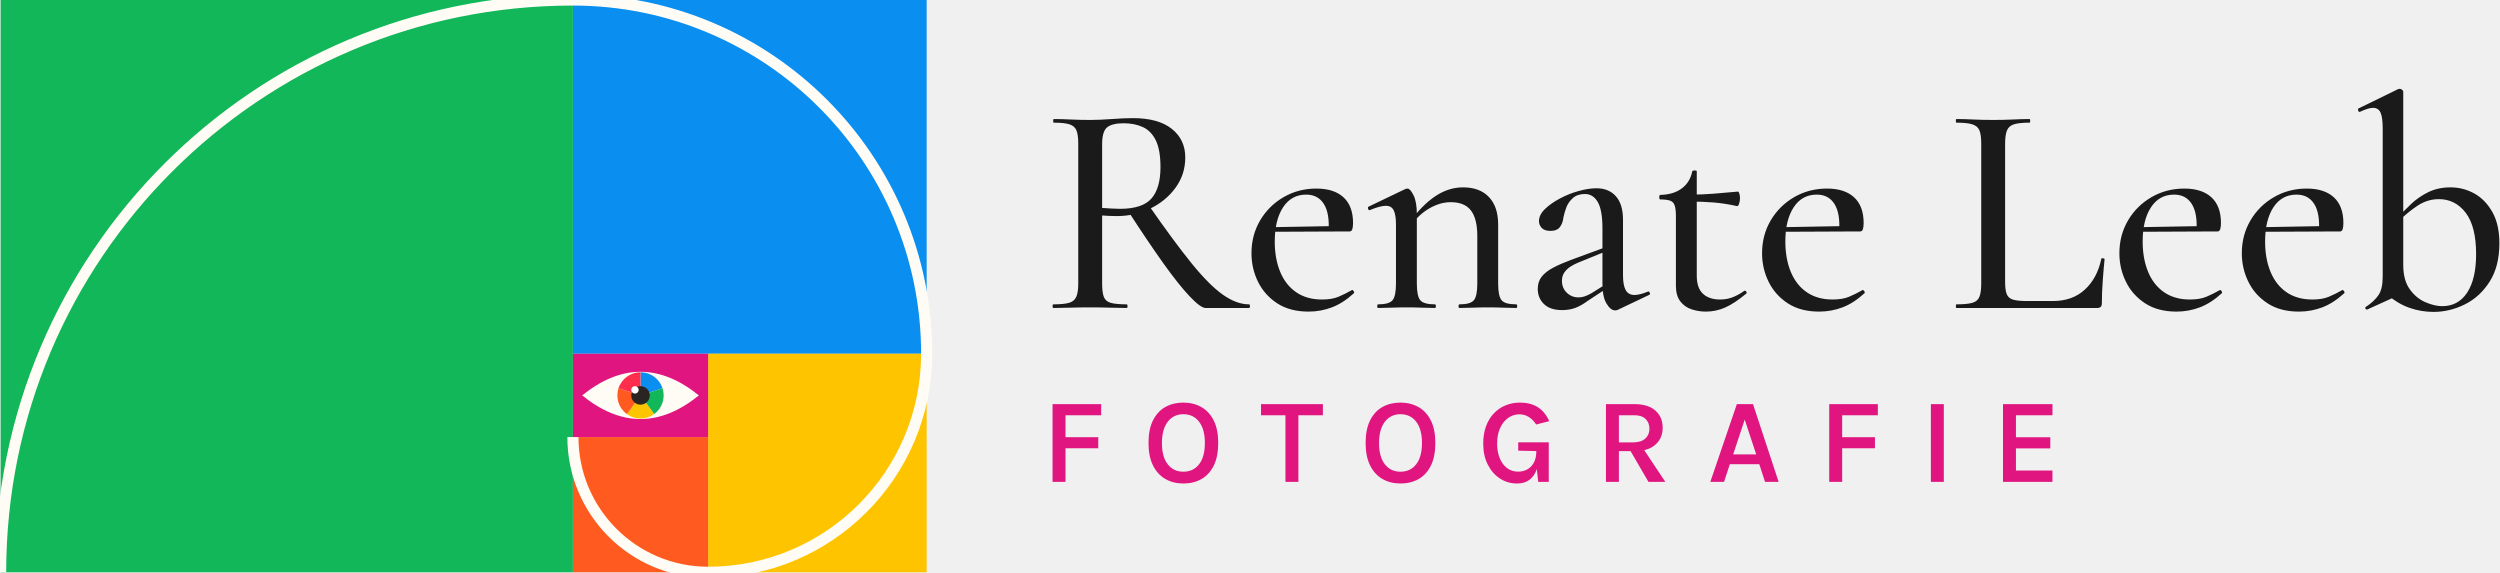
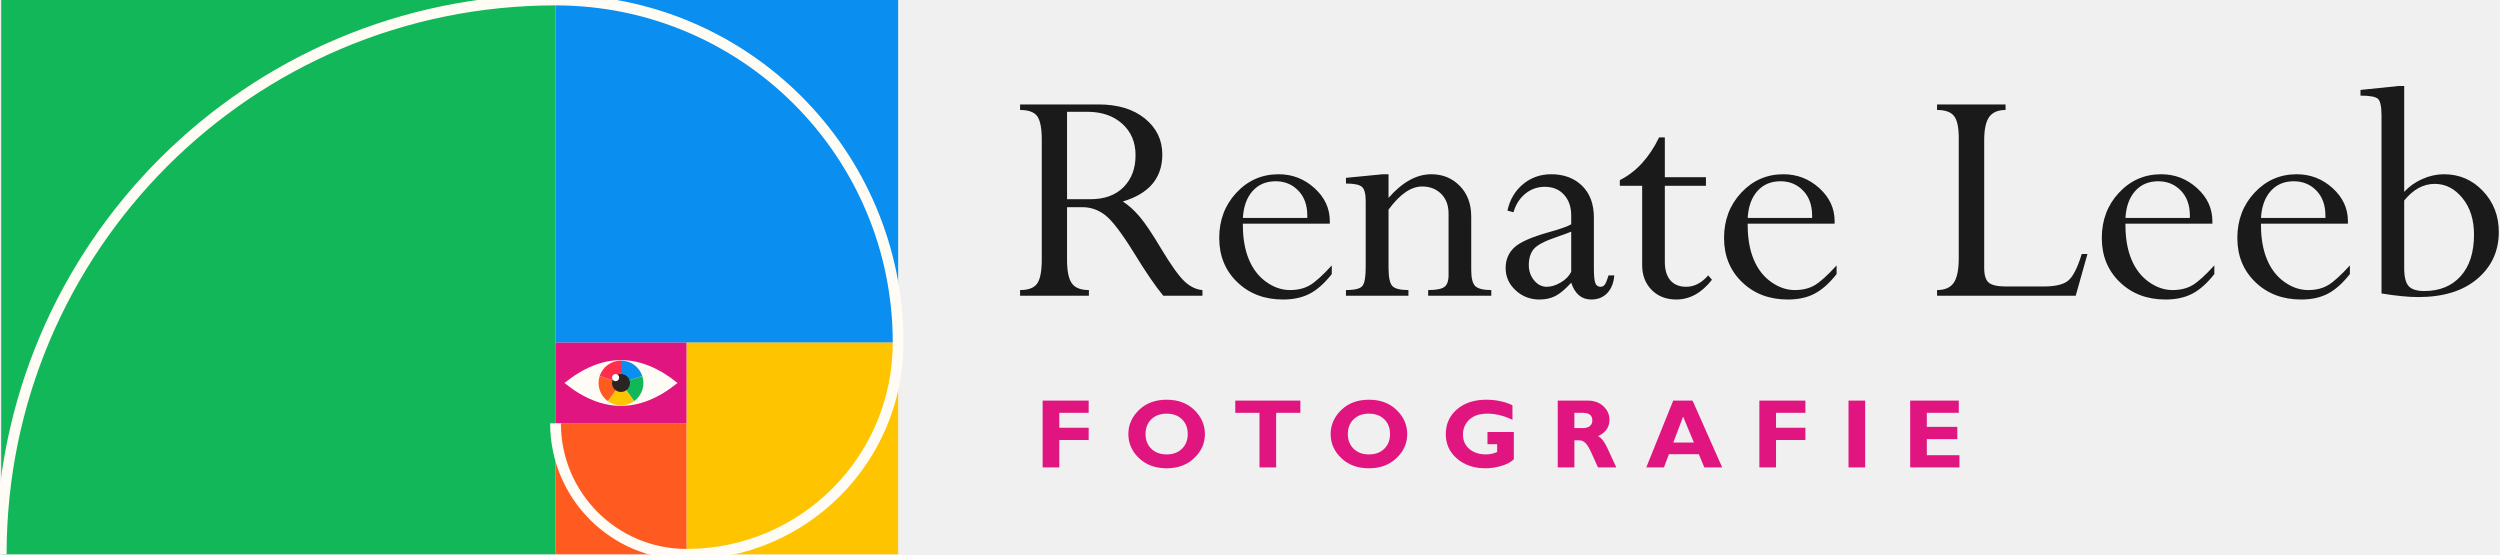
- <svg xmlns="http://www.w3.org/2000/svg" viewBox="0 0 1079.33 247.20" width="1079" height="247" role="img" aria-label="Renate Leeb Fotografie">
+ <svg xmlns="http://www.w3.org/2000/svg" viewBox="0 0 1113.83 247.20" width="1114" height="247" role="img" aria-label="Renate Leeb Fotografie">
  <g>
    <g transform="scale(4)">
      <rect width="61.8" height="61.8" fill="#12B75A" />
      <rect x="61.8" width="38.2" height="38.2" fill="#0A8FF0" />
      <rect x="76.4" y="38.2" width="23.6" height="23.6" fill="#FFC400" />
      <rect x="61.8" y="47.2" width="14.6" height="14.6" fill="#FF5A1F" />
      <rect x="61.8" y="38.2" width="14.6" height="9" fill="#E0157F" />
      <path d="M0 61.8A61.8 61.8 0 0 1 61.8 0A38.2 38.2 0 0 1 100 38.2A23.6 23.6 0 0 1 76.4 61.8A14.6 14.6 0 0 1 61.8 47.2" fill="none" stroke="#FFFCF5" stroke-width="1.2" />
      <path d="M62.8 42.7Q69.1 37.6 75.4 42.7Q69.1 47.8 62.8 42.7Z" fill="#FFFCF5" />
      <path d="M69.1 42.7L69.100 40.200A2.5 2.5 0 0 1 71.478 41.927Z" fill="#0A8FF0" />
      <path d="M69.1 42.7L71.478 41.927A2.5 2.5 0 0 1 70.569 44.723Z" fill="#12B75A" />
      <path d="M69.1 42.7L70.569 44.723A2.5 2.5 0 0 1 67.631 44.723Z" fill="#FFC400" />
      <path d="M69.1 42.7L67.631 44.723A2.5 2.5 0 0 1 66.722 41.927Z" fill="#FF5A1F" />
      <path d="M69.1 42.7L66.722 41.927A2.5 2.5 0 0 1 69.100 40.200Z" fill="#FF2E4D" />
      <circle cx="69.1" cy="42.7" r="1" fill="#2A2522" />
      <circle cx="68.5" cy="42.1" r="0.4" fill="#FFFFFF" />
    </g>
  </g>
-   <g transform="translate(454.38 38.36) scale(1.3058)">
-     <path transform="translate(-4.00 72.50)" d="M54.6 0.0Q53.0 0.0 49.35 -3.85Q45.7 -7.7 40.6 -14.85Q35.5 -22.0 29.1 -31.9L35.8 -34.0Q44.2 -21.9 50.05 -14.7Q55.9 -7.5 60.4 -4.35Q64.9 -1.2 69.0 -1.2Q69.3 -1.2 69.3 -0.6Q69.3 0.0 69.0 0.0Q63.4 0.0 59.85 0.0Q56.3 0.0 54.6 0.0ZM30.6 -62.8Q39.0 -62.8 43.45 -59.25Q47.9 -55.7 47.9 -49.8Q47.9 -44.2 44.7 -39.8Q41.5 -35.4 36.35 -32.9Q31.2 -30.4 25.3 -30.4Q24.1 -30.4 22.8 -30.45Q21.5 -30.5 20.4 -30.6V-8.1Q20.4 -5.2 20.95 -3.7Q21.5 -2.2 23.25 -1.7Q25.0 -1.2 28.5 -1.2Q28.8 -1.2 28.8 -0.6Q28.8 0.0 28.5 0.0Q26.0 0.0 23.0 -0.1Q20.0 -0.2 16.4 -0.2Q13.0 -0.2 9.9 -0.1Q6.8 0.0 4.3 0.0Q4.0 0.0 4.0 -0.6Q4.0 -1.2 4.3 -1.2Q7.7 -1.2 9.45 -1.7Q11.2 -2.2 11.85 -3.7Q12.5 -5.2 12.5 -8.1V-54.4Q12.5 -57.3 11.9 -58.75Q11.3 -60.2 9.6 -60.75Q7.9 -61.3 4.4 -61.3Q4.2 -61.3 4.2 -61.9Q4.2 -62.5 4.4 -62.5Q6.9 -62.5 9.95 -62.35Q13.0 -62.2 16.4 -62.2Q19.6 -62.2 23.6 -62.5Q27.6 -62.8 30.6 -62.8ZM39.7 -46.6Q39.7 -52.2 38.2 -55.35Q36.7 -58.5 33.95 -59.8Q31.2 -61.1 27.5 -61.1Q23.7 -61.1 22.05 -59.75Q20.4 -58.4 20.4 -54.2V-33.1Q21.8 -33.0 23.45 -32.9Q25.1 -32.8 26.3 -32.8Q33.7 -32.8 36.7 -36.2Q39.7 -39.6 39.7 -46.6Z M88.7 1.2Q82.5 1.2 78.3 -1.55Q74.1 -4.3 71.95 -8.7Q69.8 -13.1 69.8 -18.1Q69.8 -24.1 72.65 -28.95Q75.5 -33.8 80.4 -36.65Q85.3 -39.5 91.3 -39.5Q97.1 -39.5 100.25 -36.6Q103.4 -33.7 103.4 -28.1Q103.4 -26.8 103.15 -26.05Q102.9 -25.3 102.2 -25.3H95.3Q95.7 -31.3 93.75 -34.4Q91.8 -37.5 87.9 -37.5Q83.0 -37.5 80.25 -33.3Q77.5 -29.1 77.5 -22.0Q77.5 -16.3 79.3 -11.95Q81.1 -7.6 84.6 -5.2Q88.1 -2.8 93.1 -2.8Q96.4 -2.8 98.55 -3.7Q100.7 -4.6 103.0 -5.9Q103.2 -6.1 103.55 -5.65Q103.9 -5.2 103.7 -4.9Q100.1 -1.6 96.4 -0.2Q92.7 1.2 88.7 1.2ZM75.2 -25.2 75.1 -26.7 97.5 -27.1V-25.3Z M138.6 0.0Q138.3 0.0 138.3 -0.6Q138.3 -1.2 138.6 -1.2Q142.2 -1.2 143.35 -2.55Q144.5 -3.9 144.5 -8.1V-23.8Q144.5 -29.5 142.4 -32.25Q140.3 -35.0 135.7 -35.0Q132.2 -35.0 128.65 -32.95Q125.1 -30.9 122.6 -27.3L122.2 -28.5Q126.3 -34.1 130.65 -37.0Q135.0 -39.9 139.8 -39.9Q145.3 -39.9 148.35 -36.7Q151.4 -33.5 151.4 -27.6V-8.1Q151.4 -3.9 152.55 -2.55Q153.7 -1.2 157.4 -1.2Q157.7 -1.2 157.7 -0.6Q157.7 0.0 157.4 0.0Q155.5 0.0 153.1 -0.1Q150.7 -0.2 148.0 -0.2Q145.3 -0.2 142.85 -0.1Q140.4 0.0 138.6 0.0ZM111.7 0.0Q111.4 0.0 111.4 -0.6Q111.4 -1.2 111.7 -1.2Q115.3 -1.2 116.45 -2.55Q117.6 -3.9 117.6 -8.1V-27.6Q117.6 -30.8 116.85 -32.3Q116.1 -33.8 114.3 -33.8Q113.3 -33.8 112.0 -33.45Q110.7 -33.1 109.0 -32.4Q108.6 -32.2 108.4 -32.75Q108.2 -33.3 108.5 -33.5L120.8 -39.4Q121.2 -39.5 121.4 -39.5Q122.3 -39.5 123.4 -37.3Q124.5 -35.1 124.5 -31.0V-8.1Q124.5 -3.9 125.65 -2.55Q126.8 -1.2 130.5 -1.2Q130.8 -1.2 130.8 -0.6Q130.8 0.0 130.5 0.0Q128.6 0.0 126.2 -0.1Q123.8 -0.2 121.1 -0.2Q118.4 -0.2 115.95 -0.1Q113.5 0.0 111.7 0.0Z M191.0 0.6Q190.6 0.8 190.1 0.8Q188.6 0.8 187.25 -1.45Q185.9 -3.7 185.9 -7.9V-26.2Q185.9 -32.4 184.35 -35.05Q182.8 -37.7 180.1 -37.7Q177.6 -37.7 176.1 -36.35Q174.6 -35.0 173.95 -33.25Q173.3 -31.5 173.0 -30.0Q172.8 -28.1 171.85 -26.8Q170.9 -25.5 168.7 -25.5Q166.7 -25.5 165.8 -26.5Q164.9 -27.5 164.9 -28.7Q164.9 -30.8 166.85 -32.7Q168.8 -34.6 171.8 -36.2Q174.8 -37.8 178.05 -38.7Q181.3 -39.6 183.9 -39.6Q188.0 -39.6 190.35 -36.95Q192.7 -34.3 192.7 -29.2V-10.8Q192.7 -7.5 193.6 -5.9Q194.5 -4.3 196.5 -4.3Q198.2 -4.3 200.9 -5.4Q201.3 -5.6 201.55 -5.05Q201.8 -4.5 201.3 -4.3ZM172.6 0.7Q168.6 0.7 166.55 -1.3Q164.5 -3.3 164.5 -6.3Q164.5 -8.7 165.8 -10.35Q167.1 -12.0 169.55 -13.3Q172.0 -14.6 175.5 -15.9L186.9 -20.1L187.2 -18.8L178.1 -15.1Q176.6 -14.5 175.35 -13.7Q174.1 -12.9 173.3 -11.75Q172.5 -10.6 172.5 -9.0Q172.5 -6.6 174.1 -5.05Q175.7 -3.5 178.0 -3.5Q178.9 -3.5 179.9 -3.8Q180.9 -4.1 182.3 -4.9L188.2 -8.6L188.4 -7.2L181.1 -2.4Q178.8 -0.7 176.85 0.0Q174.9 0.7 172.6 0.7Z M220.1 1.2Q217.7 1.2 215.4 0.45Q213.1 -0.3 211.65 -2.2Q210.2 -4.1 210.2 -7.3V-30.4Q210.2 -32.7 209.8 -33.9Q209.4 -35.1 208.3 -35.5Q207.2 -35.9 205.0 -35.9Q204.7 -35.9 204.7 -36.65Q204.7 -37.4 205.0 -37.4Q209.4 -37.5 212.15 -39.55Q214.9 -41.6 215.6 -45.2Q215.7 -45.5 216.4 -45.5Q217.1 -45.5 217.1 -45.2V-10.7Q217.1 -6.6 219.15 -4.7Q221.2 -2.8 224.8 -2.8Q227.3 -2.8 229.35 -3.7Q231.4 -4.6 232.7 -5.6Q233.1 -5.9 233.45 -5.45Q233.8 -5.0 233.4 -4.7Q229.7 -1.6 226.6 -0.2Q223.5 1.2 220.1 1.2ZM230.4 -33.7Q226.4 -34.6 222.7 -34.9Q219.0 -35.2 214.9 -35.2V-37.5Q218.9 -37.5 222.65 -37.8Q226.4 -38.1 230.7 -38.5Q231.0 -38.5 231.2 -37.8Q231.4 -37.1 231.4 -36.2Q231.4 -35.4 231.1 -34.5Q230.8 -33.6 230.4 -33.7Z M257.6 1.2Q251.4 1.2 247.2 -1.55Q243 -4.3 240.85 -8.7Q238.7 -13.1 238.7 -18.1Q238.7 -24.1 241.55 -28.95Q244.4 -33.8 249.3 -36.65Q254.2 -39.5 260.2 -39.5Q266.0 -39.5 269.15 -36.6Q272.3 -33.7 272.3 -28.1Q272.3 -26.8 272.05 -26.05Q271.8 -25.3 271.1 -25.3H264.2Q264.6 -31.3 262.65 -34.4Q260.7 -37.5 256.8 -37.5Q251.9 -37.5 249.15 -33.3Q246.4 -29.1 246.4 -22.0Q246.4 -16.3 248.2 -11.95Q250 -7.6 253.5 -5.2Q257.0 -2.8 262.0 -2.8Q265.3 -2.8 267.45 -3.7Q269.6 -4.6 271.9 -5.9Q272.1 -6.1 272.45 -5.65Q272.8 -5.2 272.6 -4.9Q269.0 -1.6 265.3 -0.2Q261.6 1.2 257.6 1.2ZM244.1 -25.2 244 -26.7 266.4 -27.1V-25.3Z M319.1 -54.3V-8.5Q319.1 -5.9 319.65 -4.55Q320.2 -3.2 321.75 -2.75Q323.3 -2.3 326.4 -2.3H334.9Q341.4 -2.3 345.5 -6.1Q349.6 -9.9 350.9 -16.2Q350.9 -16.5 351.45 -16.45Q352.0 -16.4 352.0 -16.1Q351.7 -13.2 351.4 -9.1Q351.1 -5.0 351.1 -1.5Q351.1 0.0 349.6 0.0H303.0Q302.8 0.0 302.8 -0.6Q302.8 -1.2 303.0 -1.2Q306.5 -1.2 308.25 -1.7Q310.0 -2.2 310.6 -3.7Q311.2 -5.2 311.2 -8.1V-54.4Q311.2 -57.3 310.6 -58.75Q310.0 -60.2 308.25 -60.75Q306.5 -61.3 303.0 -61.3Q302.8 -61.3 302.8 -61.9Q302.8 -62.5 303.0 -62.5Q305.4 -62.5 308.55 -62.35Q311.7 -62.2 315.1 -62.2Q318.7 -62.2 321.75 -62.35Q324.8 -62.5 327.2 -62.5Q327.4 -62.5 327.4 -61.9Q327.4 -61.3 327.2 -61.3Q323.7 -61.3 322.0 -60.75Q320.3 -60.2 319.7 -58.7Q319.1 -57.2 319.1 -54.3Z M375.8 1.2Q369.6 1.2 365.4 -1.55Q361.2 -4.3 359.05 -8.7Q356.9 -13.1 356.9 -18.1Q356.9 -24.1 359.75 -28.95Q362.6 -33.8 367.5 -36.65Q372.4 -39.5 378.4 -39.5Q384.2 -39.5 387.35 -36.6Q390.5 -33.7 390.5 -28.1Q390.5 -26.8 390.25 -26.05Q390.0 -25.3 389.3 -25.3H382.4Q382.8 -31.3 380.85 -34.4Q378.9 -37.5 375.0 -37.5Q370.1 -37.5 367.35 -33.3Q364.6 -29.1 364.6 -22.0Q364.6 -16.3 366.4 -11.95Q368.2 -7.6 371.7 -5.2Q375.2 -2.8 380.2 -2.8Q383.5 -2.8 385.65 -3.7Q387.8 -4.6 390.1 -5.9Q390.3 -6.1 390.65 -5.65Q391.0 -5.2 390.8 -4.9Q387.2 -1.6 383.5 -0.2Q379.8 1.2 375.8 1.2ZM362.3 -25.2 362.2 -26.7 384.6 -27.1V-25.3Z M416.3 1.2Q410.1 1.2 405.9 -1.55Q401.7 -4.3 399.55 -8.7Q397.4 -13.1 397.4 -18.1Q397.4 -24.1 400.25 -28.95Q403.1 -33.8 408.0 -36.65Q412.9 -39.5 418.9 -39.5Q424.7 -39.5 427.85 -36.6Q431.0 -33.7 431.0 -28.1Q431.0 -26.8 430.75 -26.05Q430.5 -25.3 429.8 -25.3H422.9Q423.3 -31.3 421.35 -34.4Q419.4 -37.5 415.5 -37.5Q410.6 -37.5 407.85 -33.3Q405.1 -29.1 405.1 -22.0Q405.1 -16.3 406.9 -11.95Q408.7 -7.6 412.2 -5.2Q415.7 -2.8 420.7 -2.8Q424.0 -2.8 426.15 -3.7Q428.3 -4.6 430.6 -5.9Q430.8 -6.1 431.15 -5.65Q431.5 -5.2 431.3 -4.9Q427.7 -1.6 424.0 -0.2Q420.3 1.2 416.3 1.2ZM402.8 -25.2 402.7 -26.7 425.1 -27.1V-25.3Z M460.8 1.3Q456.7 1.3 452.85 -0.05Q449.0 -1.4 445.5 -4.4L450.8 -14.2Q450.8 -9.2 452.95 -6.2Q455.1 -3.2 458.15 -1.9Q461.2 -0.6 463.7 -0.6Q469.0 -0.6 471.95 -5.1Q474.9 -9.6 474.9 -17.8Q474.9 -27.0 471.45 -31.5Q468.0 -36.0 462.6 -36.0Q458.8 -36.0 455.55 -33.85Q452.3 -31.7 449.5 -28.9L448.7 -29.6Q450.8 -31.9 453.3 -34.3Q455.8 -36.7 459.05 -38.3Q462.3 -39.9 466.4 -39.9Q470.7 -39.9 474.35 -37.85Q478.0 -35.8 480.3 -31.7Q482.6 -27.6 482.6 -21.4Q482.6 -13.8 479.4 -8.75Q476.2 -3.7 471.2 -1.2Q466.2 1.3 460.8 1.3ZM438.9 0.5Q438.5 0.6 438.3 0.2Q438.1 -0.2 438.5 -0.4Q441.2 -2.2 442.6 -4.25Q444.0 -6.3 444.0 -10.3V-59.4Q444.0 -63.0 443.3 -64.6Q442.6 -66.2 440.8 -66.2Q439.3 -66.2 436.5 -64.9Q436.1 -64.7 435.9 -65.3Q435.7 -65.9 436.0 -66.0L449.1 -72.4Q449.4 -72.5 449.6 -72.5Q450.0 -72.5 450.4 -72.2Q450.8 -71.9 450.8 -71.5V-4.9Z" fill="#1A1A1A" />
-     <path transform="translate(-3.80 130.02)" d="M3.8 0.0V-25.72H19.88V-22.04H8.08V-14.78H18.92V-11.12H8.08V0.0Z M47.06 0.54Q43.7 0.54 41.1 -0.96Q38.5 -2.46 37.02 -5.44Q35.54 -8.42 35.54 -12.86Q35.54 -17.38 37.02 -20.34Q38.5 -23.3 41.1 -24.76Q43.7 -26.22 47.06 -26.22Q50.44 -26.22 53.05 -24.73Q55.66 -23.24 57.13 -20.27Q58.6 -17.3 58.6 -12.86Q58.6 -8.38 57.13 -5.39Q55.66 -2.4 53.05 -0.93Q50.44 0.54 47.06 0.54ZM47.06 -3.36Q50.34 -3.36 52.26 -5.81Q54.18 -8.26 54.18 -12.9Q54.18 -17.42 52.26 -19.9Q50.34 -22.38 47.06 -22.38Q43.84 -22.38 41.91 -19.89Q39.98 -17.4 39.98 -12.86Q39.98 -8.24 41.91 -5.8Q43.84 -3.36 47.06 -3.36Z M72.76 -22.04V-25.72H93.22V-22.04H84.16L85.12 -23.02V0.0H80.84V-23.02L81.8 -22.04Z M118.88 0.54Q115.52 0.54 112.92 -0.96Q110.32 -2.46 108.84 -5.44Q107.36 -8.42 107.36 -12.86Q107.36 -17.38 108.84 -20.34Q110.32 -23.3 112.92 -24.76Q115.52 -26.22 118.88 -26.22Q122.26 -26.22 124.87 -24.73Q127.48 -23.24 128.95 -20.27Q130.42 -17.3 130.42 -12.86Q130.42 -8.38 128.95 -5.39Q127.48 -2.4 124.87 -0.93Q122.26 0.54 118.88 0.54ZM118.88 -3.36Q122.16 -3.36 124.08 -5.81Q126 -8.26 126 -12.9Q126 -17.42 124.08 -19.9Q122.16 -22.38 118.88 -22.38Q115.66 -22.38 113.73 -19.89Q111.8 -17.4 111.8 -12.86Q111.8 -8.24 113.73 -5.8Q115.66 -3.36 118.88 -3.36Z M157.46 0.54Q154.32 0.54 151.79 -1.11Q149.26 -2.76 147.76 -5.73Q146.26 -8.7 146.26 -12.68Q146.26 -15.88 147.19 -18.4Q148.12 -20.92 149.78 -22.66Q151.44 -24.4 153.65 -25.31Q155.86 -26.22 158.42 -26.22Q161.86 -26.22 164.26 -24.74Q166.66 -23.26 168.1 -20.08L163.78 -18.98Q162.68 -20.64 161.29 -21.49Q159.9 -22.34 158.2 -22.34Q156.2 -22.34 154.53 -21.17Q152.86 -20.0 151.86 -17.84Q150.86 -15.68 150.86 -12.68Q150.86 -9.92 151.72 -7.83Q152.58 -5.74 154.14 -4.56Q155.7 -3.38 157.8 -3.38Q159.52 -3.38 160.88 -4.15Q162.24 -4.92 163.03 -6.41Q163.82 -7.9 163.82 -10.04H164.84Q164.84 -6.82 164.07 -4.44Q163.3 -2.06 161.67 -0.76Q160.04 0.54 157.46 0.54ZM164.46 0.0 163.82 -5.78V-10.18L157.84 -10.32V-13.08H167.94V0.0Z M186.86 0.0V-25.72H196.24Q200.8 -25.72 203.21 -23.58Q205.62 -21.44 205.62 -17.92Q205.62 -14.44 203.21 -12.3Q200.8 -10.16 196.24 -10.16H191.14V0.0ZM200.92 0.0 193.96 -11.96H198.54L206.5 0.0ZM191.14 -13.06H195.82Q198.48 -13.06 199.86 -14.31Q201.24 -15.56 201.24 -17.54Q201.24 -19.58 199.97 -20.81Q198.7 -22.04 196.24 -22.04H191.14Z M221.38 0.0 230.16 -25.72H235.5L243.98 0.0H239.48L237.58 -5.84H227.84L225.92 0.0ZM228.94 -9.08H236.56L232.76 -20.6Z M260.72 0.0V-25.72H276.8V-22.04H265.0V-14.78H275.84V-11.12H265.0V0.0Z M294.34 0.0V-25.72H298.62V0.0Z M318.2 0.0V-25.72H334.56V-22.04H322.48V-14.76H333.84V-11.06H322.48V-3.74H334.56V0.0Z" fill="#E0157F" />
+   <g transform="translate(454.38 38.36) scale(1.4897)">
+     <path transform="translate(-3.42 62.79)" d="M22.119 -26.514H17.48V-10.791Q17.48 -5.713 18.921 -3.711Q20.361 -1.709 24.023 -1.709V0.0H3.418V-1.709Q7.227 -1.709 8.569 -3.711Q9.912 -5.713 9.912 -10.791V-46.68Q9.912 -51.758 8.594 -53.687Q7.275 -55.615 3.418 -55.615V-57.275H26.904Q35.596 -57.275 40.796 -53.052Q45.996 -48.828 45.996 -42.285Q45.996 -31.738 34.18 -28.223Q36.768 -26.562 39.233 -23.657Q41.699 -20.752 45.703 -14.014Q50.195 -6.543 52.734 -4.224Q55.273 -1.904 58.008 -1.709V0.0H46.289Q42.676 -4.395 37.549 -12.793Q32.08 -21.631 28.979 -24.072Q25.879 -26.514 22.119 -26.514ZM23.486 -55.078H17.48V-28.906H24.512Q30.811 -28.906 34.399 -32.52Q37.988 -36.133 37.988 -42.09Q37.988 -47.9 34.009 -51.489Q30.029 -55.078 23.486 -55.078Z M96.729 -9.082V-6.494Q93.506 -2.393 90.161 -0.635Q86.816 1.123 82.129 1.123Q73.828 1.123 68.433 -4.077Q63.037 -9.277 63.037 -17.285Q63.037 -25.342 68.188 -30.859Q73.34 -36.377 80.811 -36.377Q86.963 -36.377 91.553 -32.227Q96.143 -28.076 96.143 -22.314V-21.582H70.117V-21.094Q70.117 -15.234 71.899 -10.913Q73.682 -6.592 77.1 -4.15Q80.518 -1.709 84.229 -1.709Q87.695 -1.709 90.161 -3.149Q92.627 -4.59 96.729 -9.082ZM70.117 -23.291H89.404V-23.975Q89.404 -28.711 86.694 -31.494Q83.984 -34.277 79.932 -34.277Q75.635 -34.277 73.022 -31.348Q70.41 -28.418 70.117 -23.291Z M113.721 -36.377V-29.297Q119.922 -36.377 126.514 -36.377Q131.641 -36.377 135.059 -32.886Q138.477 -29.395 138.477 -23.682V-7.715Q138.477 -4.053 139.697 -2.881Q140.918 -1.709 144.482 -1.709V0.0H125.586V-1.709Q129.102 -1.709 130.396 -2.612Q131.689 -3.516 131.689 -6.104V-24.609Q131.689 -28.32 129.468 -30.518Q127.246 -32.715 123.779 -32.715Q118.799 -32.715 113.721 -25.781V-8.496Q113.721 -4.102 114.868 -2.905Q116.016 -1.709 119.678 -1.709V0.0H100.977V-1.709Q105.029 -1.709 105.957 -3.003Q106.885 -4.297 106.885 -8.496V-28.418Q106.885 -31.592 105.762 -32.593Q104.639 -33.594 100.977 -33.594V-35.303L112.012 -36.377Z M158.887 1.123Q154.736 1.123 151.758 -1.636Q148.779 -4.395 148.779 -8.301Q148.779 -12.012 151.343 -14.429Q153.906 -16.846 161.768 -19.043Q166.699 -20.41 168.408 -21.387V-24.023Q168.408 -27.881 166.26 -30.249Q164.111 -32.617 160.498 -32.617Q157.227 -32.617 154.688 -30.566Q152.148 -28.516 151.123 -25.0L149.316 -25.488Q150.391 -30.42 153.979 -33.398Q157.568 -36.377 162.402 -36.377Q168.115 -36.377 171.655 -32.935Q175.195 -29.492 175.195 -23.389V-8.203Q175.195 -4.98 175.61 -3.833Q176.025 -2.686 177.197 -2.686Q177.979 -2.686 178.467 -3.345Q178.955 -4.004 179.59 -6.104H181.299Q181.055 -2.783 179.224 -0.83Q177.393 1.123 174.414 1.123Q170.068 1.123 168.408 -3.906Q165.771 -1.025 163.721 0.049Q161.67 1.123 158.887 1.123ZM168.408 -7.178V-19.189Q166.895 -18.555 164.014 -17.578Q158.691 -15.771 157.202 -13.989Q155.713 -12.207 155.713 -9.18Q155.713 -6.543 157.3 -4.614Q158.887 -2.686 161.084 -2.686Q163.086 -2.686 165.283 -3.979Q167.48 -5.273 168.408 -7.178Z M194.727 -47.412H196.436V-35.498H208.74V-32.91H196.436V-10.107Q196.436 -6.543 198.096 -4.614Q199.756 -2.686 202.832 -2.686Q206.445 -2.686 209.424 -6.104L210.547 -4.785Q205.908 1.123 199.854 1.123Q195.312 1.123 192.48 -1.758Q189.648 -4.639 189.648 -9.18V-32.91H182.959V-34.619Q190.283 -38.281 194.727 -47.412Z M247.852 -9.082V-6.494Q244.629 -2.393 241.284 -0.635Q237.939 1.123 233.252 1.123Q224.951 1.123 219.556 -4.077Q214.16 -9.277 214.16 -17.285Q214.16 -25.342 219.312 -30.859Q224.463 -36.377 231.934 -36.377Q238.086 -36.377 242.676 -32.227Q247.266 -28.076 247.266 -22.314V-21.582H221.24V-21.094Q221.24 -15.234 223.022 -10.913Q224.805 -6.592 228.223 -4.15Q231.641 -1.709 235.352 -1.709Q238.818 -1.709 241.284 -3.149Q243.75 -4.59 247.852 -9.082ZM221.24 -23.291H240.527V-23.975Q240.527 -28.711 237.817 -31.494Q235.107 -34.277 231.055 -34.277Q226.758 -34.277 224.146 -31.348Q221.533 -28.418 221.24 -23.291Z M321.24 -12.5H322.949L319.434 0.0H277.93V-1.709Q281.445 -1.709 282.935 -3.906Q284.424 -6.104 284.424 -11.279V-47.314Q284.424 -51.953 283.032 -53.784Q281.641 -55.615 277.93 -55.615V-57.275H298.438V-55.615Q295.02 -55.615 293.53 -53.516Q292.041 -51.416 292.041 -46.582V-8.301Q292.041 -5.127 293.384 -3.955Q294.727 -2.783 298.535 -2.783H309.912Q315.186 -2.783 317.285 -4.614Q319.385 -6.445 321.24 -12.5Z M360.938 -9.082V-6.494Q357.715 -2.393 354.37 -0.635Q351.025 1.123 346.338 1.123Q338.037 1.123 332.642 -4.077Q327.246 -9.277 327.246 -17.285Q327.246 -25.342 332.397 -30.859Q337.549 -36.377 345.02 -36.377Q351.172 -36.377 355.762 -32.227Q360.352 -28.076 360.352 -22.314V-21.582H334.326V-21.094Q334.326 -15.234 336.108 -10.913Q337.891 -6.592 341.309 -4.15Q344.727 -1.709 348.438 -1.709Q351.904 -1.709 354.37 -3.149Q356.836 -4.59 360.938 -9.082ZM334.326 -23.291H353.613V-23.975Q353.613 -28.711 350.903 -31.494Q348.193 -34.277 344.141 -34.277Q339.844 -34.277 337.231 -31.348Q334.619 -28.418 334.326 -23.291Z M401.514 -9.082V-6.494Q398.291 -2.393 394.946 -0.635Q391.602 1.123 386.914 1.123Q378.613 1.123 373.218 -4.077Q367.822 -9.277 367.822 -17.285Q367.822 -25.342 372.974 -30.859Q378.125 -36.377 385.596 -36.377Q391.748 -36.377 396.338 -32.227Q400.928 -28.076 400.928 -22.314V-21.582H374.902V-21.094Q374.902 -15.234 376.685 -10.913Q378.467 -6.592 381.885 -4.15Q385.303 -1.709 389.014 -1.709Q392.48 -1.709 394.946 -3.149Q397.412 -4.59 401.514 -9.082ZM374.902 -23.291H394.189V-23.975Q394.189 -28.711 391.479 -31.494Q388.77 -34.277 384.717 -34.277Q380.42 -34.277 377.808 -31.348Q375.195 -28.418 374.902 -23.291Z M416.064 -62.793H417.773V-31.104Q420.02 -33.545 423.218 -34.961Q426.416 -36.377 429.688 -36.377Q436.572 -36.377 441.333 -31.372Q446.094 -26.367 446.094 -19.092Q446.094 -10.547 439.673 -5.078Q433.252 0.391 421.973 0.391Q417.578 0.391 410.986 -0.684V-53.809Q410.986 -57.959 409.937 -58.936Q408.887 -59.912 404.688 -59.912V-61.621ZM417.773 -28.516V-8.301Q417.773 -4.346 419.116 -2.881Q420.459 -1.416 423.779 -1.416Q430.664 -1.416 434.668 -5.859Q438.672 -10.303 438.672 -18.311Q438.672 -25.0 435.205 -29.248Q431.738 -33.496 426.904 -33.496Q421.826 -33.496 417.773 -28.516Z" fill="#1A1A1A" />
+     <path transform="translate(4.52 114.18)" d="M16.014 -20.011V-16.344H7.219V-11.875H16.014V-8.208H7.219V0.0H2.235V-20.011Z M39.368 -20.269Q44.482 -20.269 47.648 -17.182Q50.813 -14.095 50.813 -9.998Q50.813 -5.844 47.605 -2.793Q44.396 0.258 39.368 0.258Q34.283 0.258 31.089 -2.779Q27.895 -5.816 27.895 -9.998Q27.895 -14.109 31.068 -17.189Q34.24 -20.269 39.368 -20.269ZM39.368 -3.896Q42.205 -3.896 43.938 -5.579Q45.671 -7.262 45.671 -9.998Q45.671 -12.748 43.938 -14.424Q42.205 -16.1 39.368 -16.1Q36.518 -16.1 34.778 -14.424Q33.037 -12.748 33.037 -9.998Q33.037 -7.262 34.778 -5.579Q36.518 -3.896 39.368 -3.896Z M79.381 -20.011V-16.344H72.133V0.0H67.149V-16.344H59.901V-20.011Z M99.928 -20.269Q105.042 -20.269 108.207 -17.182Q111.373 -14.095 111.373 -9.998Q111.373 -5.844 108.164 -2.793Q104.956 0.258 99.928 0.258Q94.843 0.258 91.649 -2.779Q88.454 -5.816 88.454 -9.998Q88.454 -14.109 91.627 -17.189Q94.8 -20.269 99.928 -20.269ZM99.928 -3.896Q102.764 -3.896 104.497 -5.579Q106.231 -7.262 106.231 -9.998Q106.231 -12.748 104.497 -14.424Q102.764 -16.1 99.928 -16.1Q97.078 -16.1 95.337 -14.424Q93.597 -12.748 93.597 -9.998Q93.597 -7.262 95.337 -5.579Q97.078 -3.896 99.928 -3.896Z M142.877 -18.621V-14.253Q139.053 -16.1 135.4 -16.1Q131.877 -16.1 129.971 -14.324Q128.066 -12.548 128.066 -9.798Q128.066 -7.162 129.971 -5.529Q131.877 -3.896 134.985 -3.896Q136.632 -3.896 138.294 -4.612V-6.947H135.4V-10.614H143.293V-2.435Q142.104 -1.246 139.676 -0.494Q137.248 0.258 134.87 0.258Q129.642 0.258 126.283 -2.628Q122.924 -5.515 122.924 -9.97Q122.924 -14.525 126.283 -17.397Q129.642 -20.269 134.985 -20.269Q139.397 -20.269 142.877 -18.621Z M156.434 -20.011H165.372Q168.28 -20.011 170.099 -18.328Q171.918 -16.645 171.918 -14.253Q171.918 -10.944 168.48 -9.354Q169.999 -8.68 171.352 -5.672Q172.706 -2.664 173.967 0.0H168.48Q167.993 -0.988 166.783 -3.767Q165.573 -6.546 164.706 -7.334Q163.839 -8.122 162.851 -8.122H161.419V0.0H156.434ZM161.419 -16.344V-11.789H164.054Q165.315 -11.789 166.053 -12.383Q166.79 -12.978 166.79 -14.081Q166.79 -16.344 163.94 -16.344Z M196.791 -20.011 205.672 0.0H200.314L198.667 -3.953H189.715L188.225 0.0H182.939L191.004 -20.011ZM197.192 -7.449 193.969 -15.227 191.032 -7.449Z M230.573 -20.011V-16.344H221.778V-11.875H230.573V-8.208H221.778V0.0H216.793V-20.011Z M248.469 -20.011V0.0H243.484V-20.011Z M276.694 -3.667V0.0H261.94V-20.011H276.493V-16.344H266.924V-12.147H276.049V-8.48H266.924V-3.667Z" fill="#E0157F" />
  </g>
</svg>
